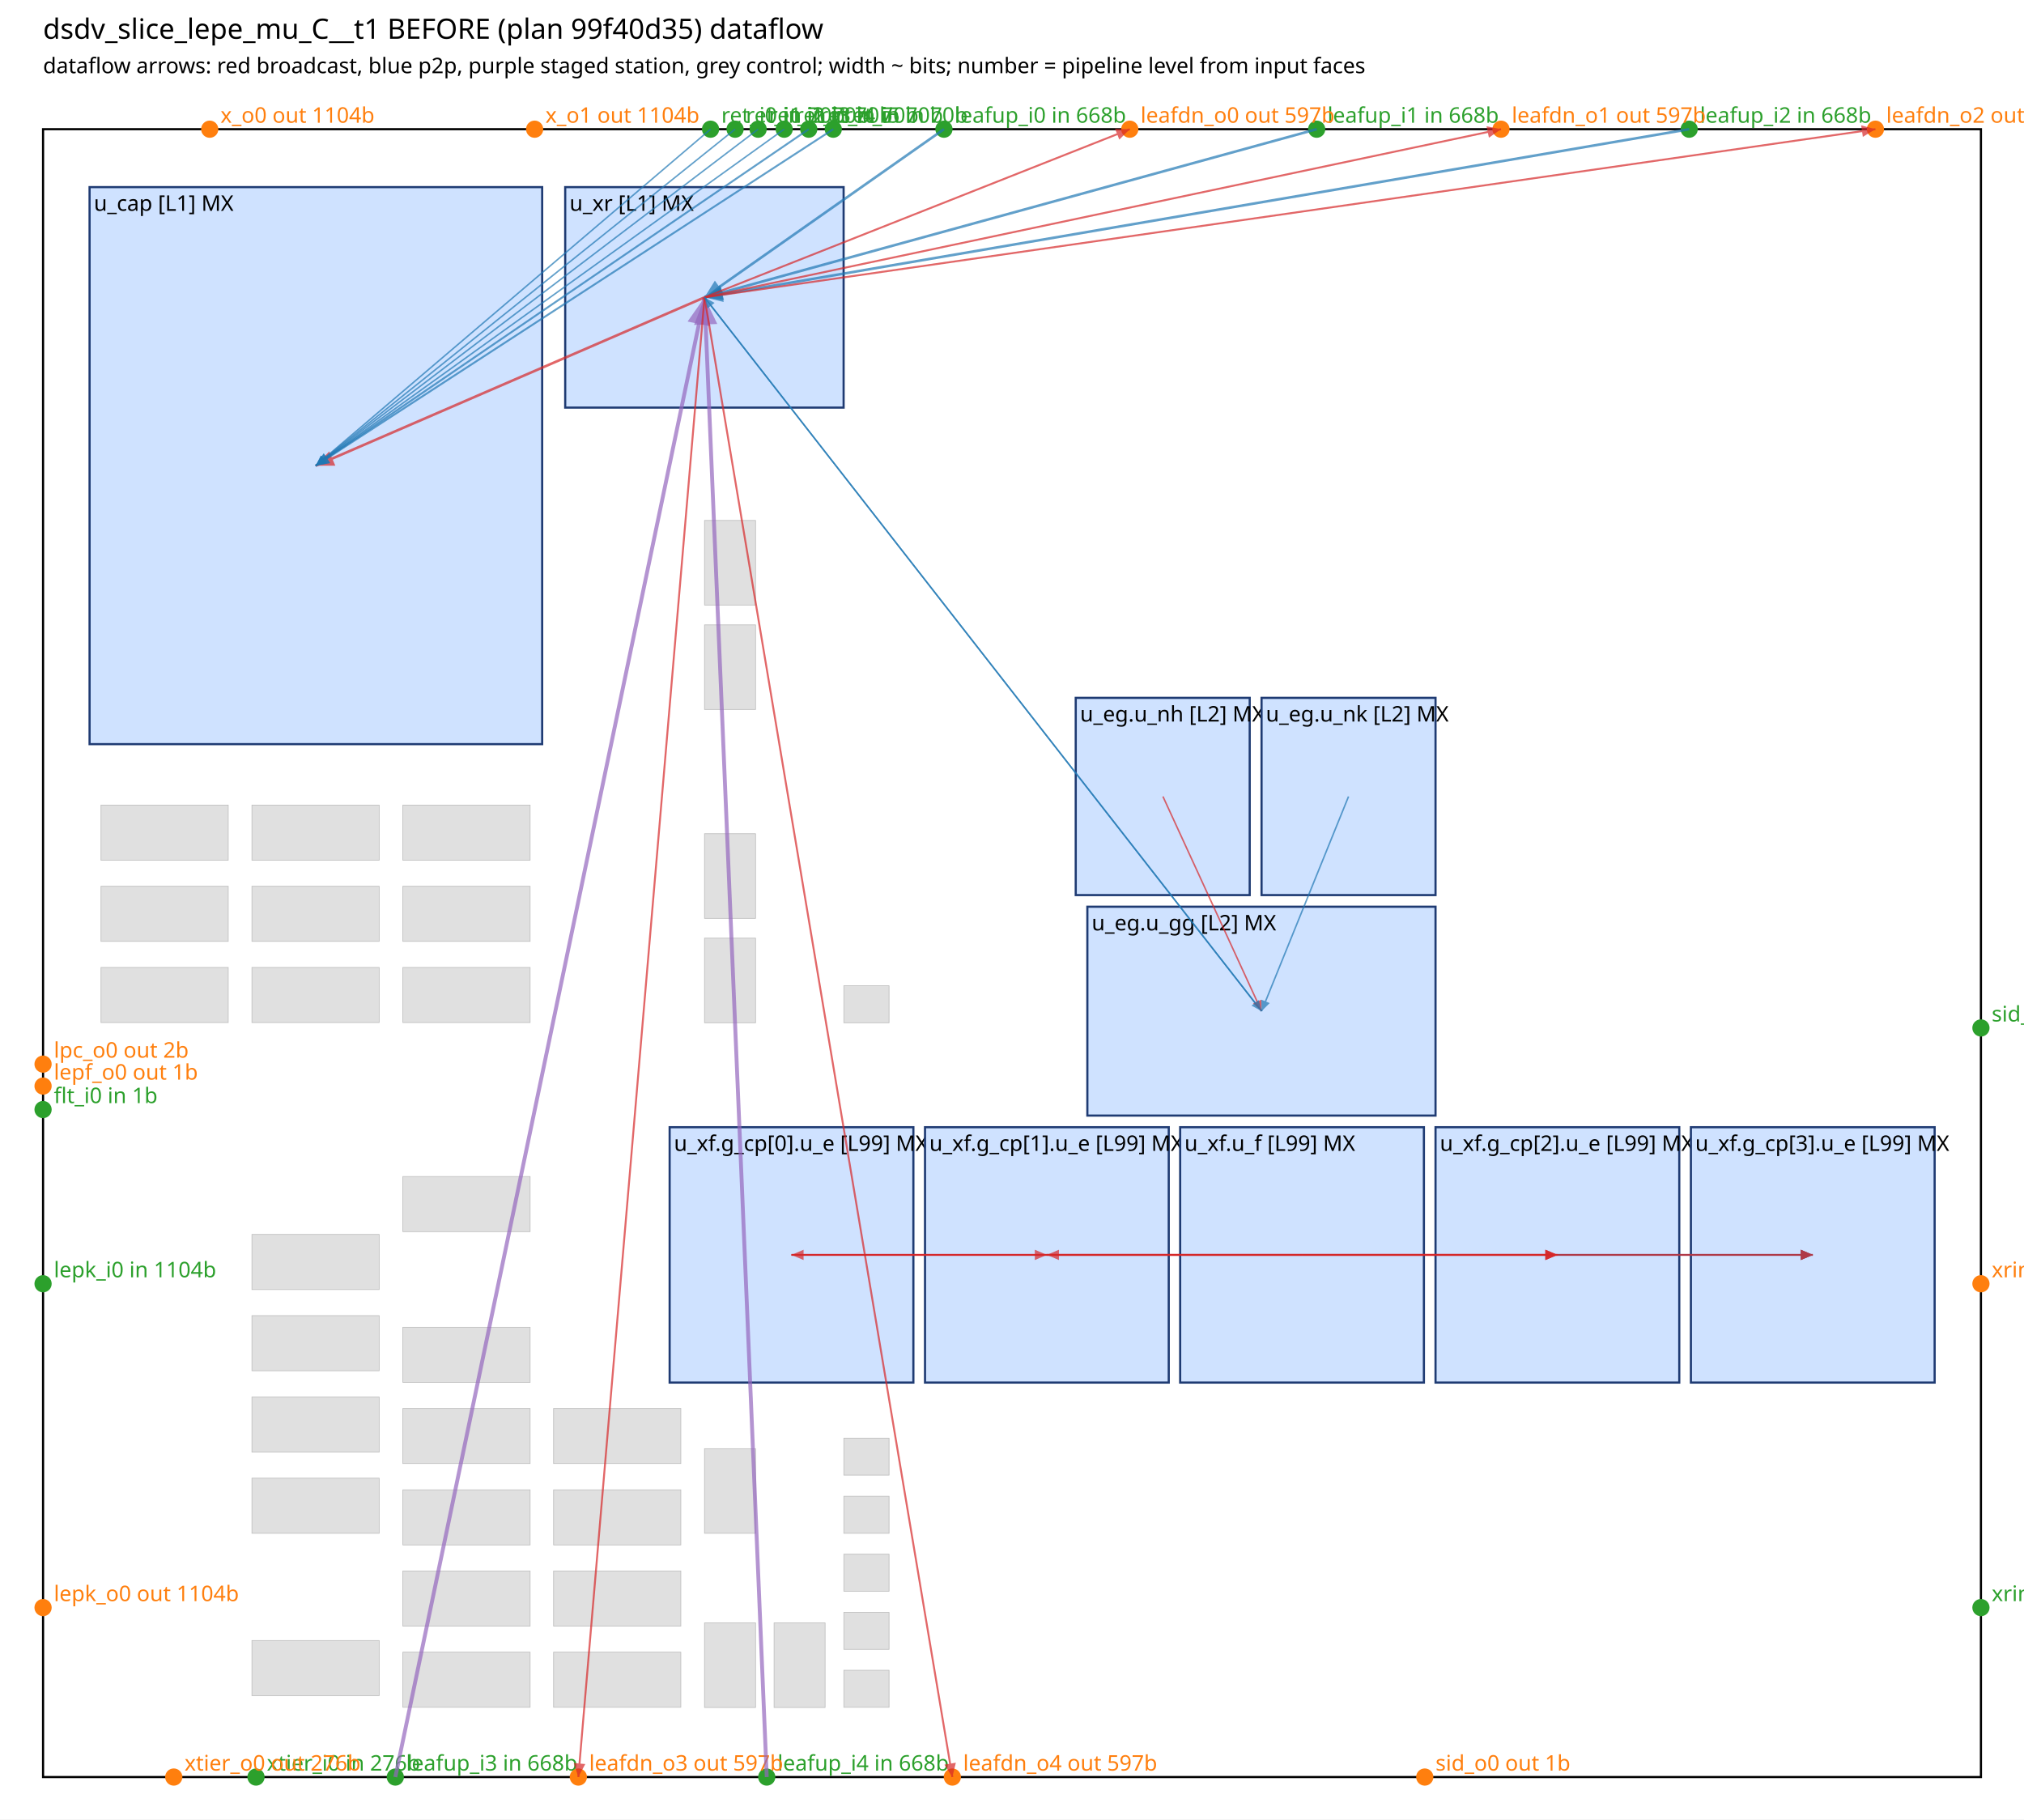
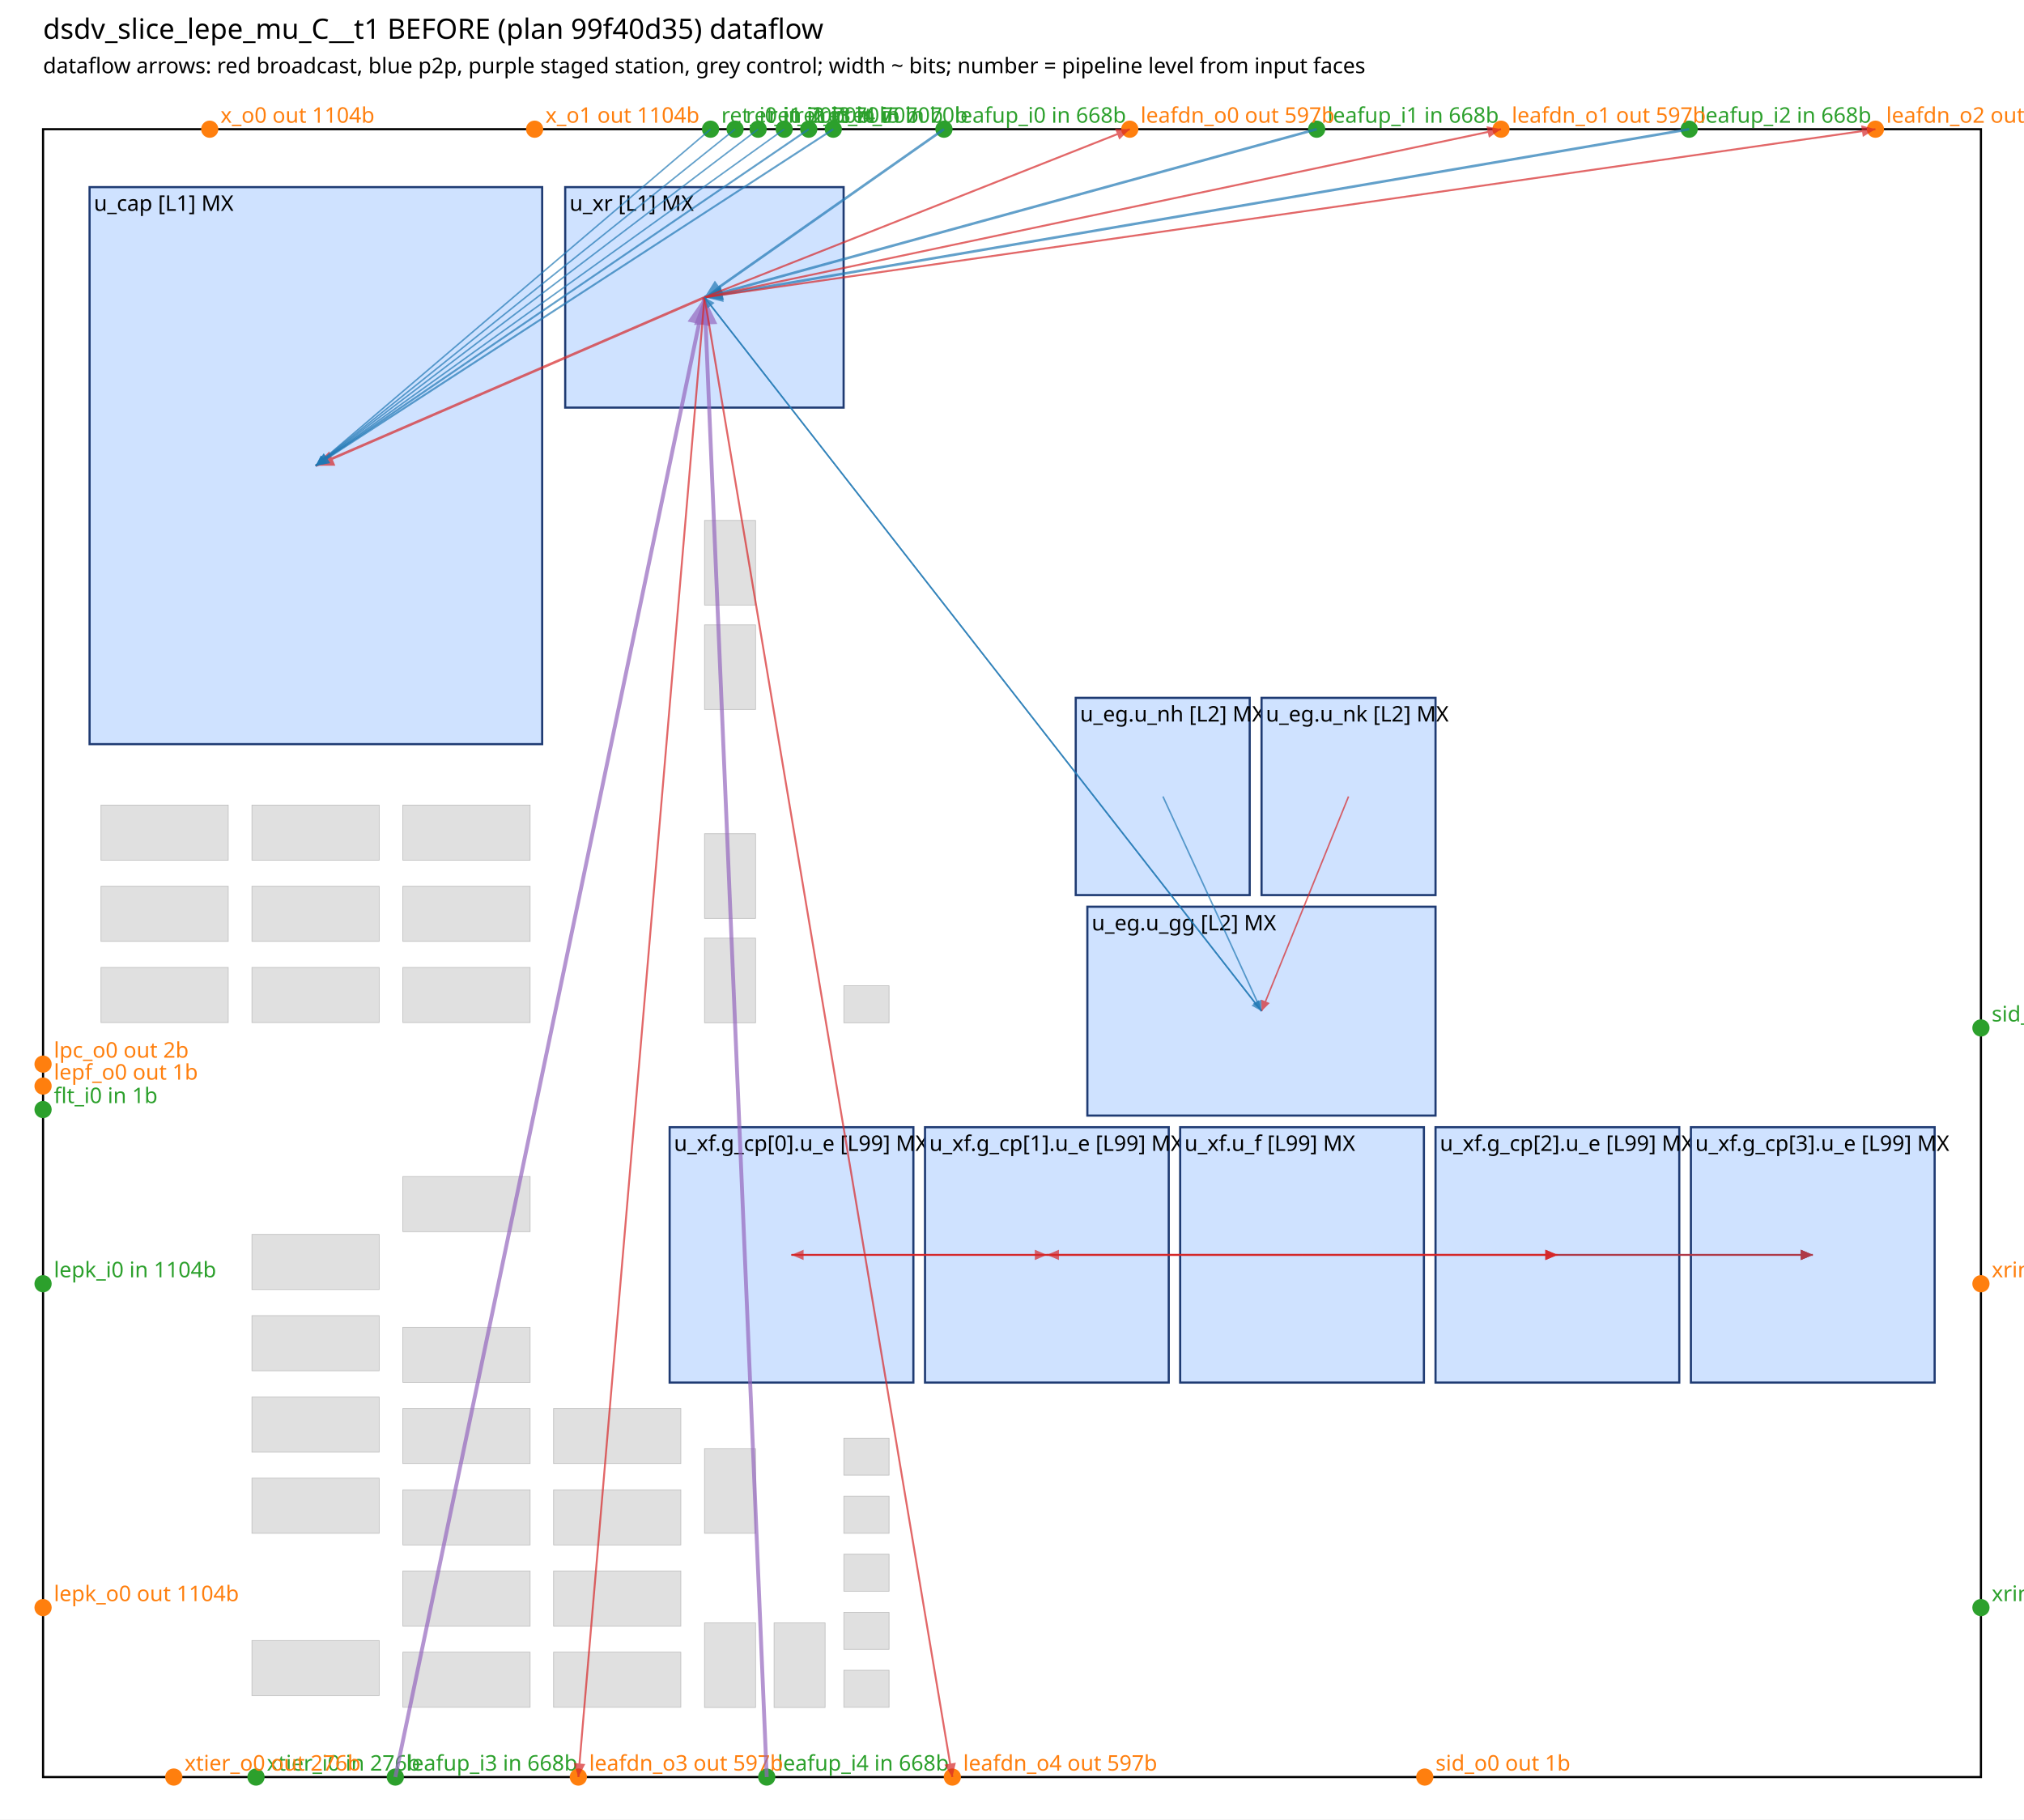
<svg xmlns="http://www.w3.org/2000/svg" width="940" height="845" font-family="sans-serif" font-size="10">
  <defs>
    <marker id="ar" markerWidth="8" markerHeight="8" refX="7" refY="3" orient="auto">
      <path d="M0,0 L7,3 L0,6 z" fill="context-stroke" />
    </marker>
  </defs>
  <rect width="100%" height="100%" fill="white" />
  <text x="20" y="18" font-size="13">dsdv_slice_lepe_mu_C__t1 BEFORE (plan 99f40d35) dataflow</text>
  <text x="20" y="34">dataflow arrows: red broadcast, blue p2p, purple staged station, grey control; width ~ bits; number = pipeline level from input faces</text>
  <rect x="20.0" y="60.0" width="900.0" height="765.3" fill="none" stroke="black" />
  <rect x="46.9" y="449.3" width="59.1" height="25.6" fill="#e0e0e0" stroke="#bbb" stroke-width="0.3" />
  <rect x="46.9" y="411.6" width="59.1" height="25.6" fill="#e0e0e0" stroke="#bbb" stroke-width="0.3" />
  <rect x="46.9" y="373.9" width="59.1" height="25.6" fill="#e0e0e0" stroke="#bbb" stroke-width="0.3" />
  <rect x="117.0" y="761.9" width="59.1" height="25.6" fill="#e0e0e0" stroke="#bbb" stroke-width="0.3" />
  <rect x="117.0" y="686.5" width="59.1" height="25.6" fill="#e0e0e0" stroke="#bbb" stroke-width="0.3" />
  <rect x="117.0" y="648.8" width="59.1" height="25.6" fill="#e0e0e0" stroke="#bbb" stroke-width="0.3" />
  <rect x="117.0" y="611.0" width="59.1" height="25.6" fill="#e0e0e0" stroke="#bbb" stroke-width="0.3" />
  <rect x="117.0" y="573.3" width="59.1" height="25.6" fill="#e0e0e0" stroke="#bbb" stroke-width="0.3" />
  <rect x="117.0" y="449.3" width="59.1" height="25.6" fill="#e0e0e0" stroke="#bbb" stroke-width="0.3" />
  <rect x="117.0" y="411.6" width="59.1" height="25.6" fill="#e0e0e0" stroke="#bbb" stroke-width="0.3" />
  <rect x="117.0" y="373.9" width="59.1" height="25.6" fill="#e0e0e0" stroke="#bbb" stroke-width="0.3" />
  <rect x="187.1" y="767.3" width="59.1" height="25.6" fill="#e0e0e0" stroke="#bbb" stroke-width="0.3" />
  <rect x="187.1" y="729.6" width="59.1" height="25.6" fill="#e0e0e0" stroke="#bbb" stroke-width="0.3" />
  <rect x="187.1" y="691.9" width="59.1" height="25.6" fill="#e0e0e0" stroke="#bbb" stroke-width="0.3" />
  <rect x="187.1" y="654.1" width="59.1" height="25.6" fill="#e0e0e0" stroke="#bbb" stroke-width="0.3" />
  <rect x="187.1" y="616.4" width="59.1" height="25.6" fill="#e0e0e0" stroke="#bbb" stroke-width="0.3" />
  <rect x="187.1" y="546.4" width="59.1" height="25.6" fill="#e0e0e0" stroke="#bbb" stroke-width="0.3" />
  <rect x="187.1" y="449.3" width="59.1" height="25.6" fill="#e0e0e0" stroke="#bbb" stroke-width="0.3" />
  <rect x="187.1" y="411.6" width="59.1" height="25.6" fill="#e0e0e0" stroke="#bbb" stroke-width="0.3" />
  <rect x="187.1" y="373.9" width="59.1" height="25.6" fill="#e0e0e0" stroke="#bbb" stroke-width="0.3" />
  <rect x="257.1" y="767.3" width="59.1" height="25.6" fill="#e0e0e0" stroke="#bbb" stroke-width="0.3" />
  <rect x="257.1" y="729.6" width="59.1" height="25.6" fill="#e0e0e0" stroke="#bbb" stroke-width="0.3" />
  <rect x="257.1" y="691.9" width="59.1" height="25.6" fill="#e0e0e0" stroke="#bbb" stroke-width="0.3" />
  <rect x="257.1" y="654.1" width="59.1" height="25.6" fill="#e0e0e0" stroke="#bbb" stroke-width="0.3" />
  <rect x="327.2" y="753.7" width="23.7" height="39.3" fill="#e0e0e0" stroke="#bbb" stroke-width="0.3" />
  <rect x="327.2" y="672.8" width="23.7" height="39.3" fill="#e0e0e0" stroke="#bbb" stroke-width="0.3" />
  <rect x="327.2" y="435.7" width="23.7" height="39.3" fill="#e0e0e0" stroke="#bbb" stroke-width="0.3" />
  <rect x="327.2" y="387.2" width="23.7" height="39.3" fill="#e0e0e0" stroke="#bbb" stroke-width="0.3" />
  <rect x="327.2" y="290.2" width="23.7" height="39.3" fill="#e0e0e0" stroke="#bbb" stroke-width="0.3" />
  <rect x="327.2" y="241.7" width="23.7" height="39.3" fill="#e0e0e0" stroke="#bbb" stroke-width="0.3" />
  <rect x="359.5" y="753.7" width="23.7" height="39.3" fill="#e0e0e0" stroke="#bbb" stroke-width="0.3" />
  <rect x="391.9" y="775.7" width="21.0" height="17.2" fill="#e0e0e0" stroke="#bbb" stroke-width="0.3" />
  <rect x="391.9" y="748.8" width="21.0" height="17.2" fill="#e0e0e0" stroke="#bbb" stroke-width="0.3" />
  <rect x="391.9" y="721.8" width="21.0" height="17.2" fill="#e0e0e0" stroke="#bbb" stroke-width="0.3" />
  <rect x="391.9" y="694.9" width="21.0" height="17.2" fill="#e0e0e0" stroke="#bbb" stroke-width="0.3" />
  <rect x="391.9" y="667.9" width="21.0" height="17.2" fill="#e0e0e0" stroke="#bbb" stroke-width="0.3" />
  <rect x="391.9" y="457.8" width="21.0" height="17.2" fill="#e0e0e0" stroke="#bbb" stroke-width="0.3" />
  <circle cx="920.0" cy="746.6" r="4" fill="#2ca02c" />
  <text x="925.0" y="743.6" fill="#2ca02c">xring_i0 in 1104b</text>
  <circle cx="920.0" cy="477.4" r="4" fill="#2ca02c" />
  <text x="925.0" y="474.4" fill="#2ca02c">sid_i0 in 1b</text>
  <circle cx="330.0" cy="60.0" r="4" fill="#2ca02c" />
  <text x="335.0" y="57.0" fill="#2ca02c">ret_i0 in 70b</text>
  <circle cx="341.4" cy="60.0" r="4" fill="#2ca02c" />
  <text x="346.4" y="57.0" fill="#2ca02c">ret_i1 in 70b</text>
  <circle cx="352.1" cy="60.0" r="4" fill="#2ca02c" />
  <text x="357.1" y="57.0" fill="#2ca02c">ret_i2 in 70b</text>
  <circle cx="364.2" cy="60.0" r="4" fill="#2ca02c" />
  <text x="369.2" y="57.0" fill="#2ca02c">ret_i3 in 70b</text>
  <circle cx="375.6" cy="60.0" r="4" fill="#2ca02c" />
  <text x="380.6" y="57.0" fill="#2ca02c">ret_i4 in 70b</text>
  <circle cx="387.0" cy="60.0" r="4" fill="#2ca02c" />
  <text x="392.0" y="57.0" fill="#2ca02c">ret_i5 in 70b</text>
  <circle cx="438.4" cy="60.0" r="4" fill="#2ca02c" />
  <text x="443.4" y="57.0" fill="#2ca02c">leafup_i0 in 668b</text>
  <circle cx="611.5" cy="60.0" r="4" fill="#2ca02c" />
  <text x="616.5" y="57.0" fill="#2ca02c">leafup_i1 in 668b</text>
  <circle cx="784.5" cy="60.0" r="4" fill="#2ca02c" />
  <text x="789.5" y="57.0" fill="#2ca02c">leafup_i2 in 668b</text>
  <circle cx="118.9" cy="825.3" r="4" fill="#2ca02c" />
  <text x="123.9" y="822.3" fill="#2ca02c">xtier_i0 in 276b</text>
  <circle cx="183.6" cy="825.3" r="4" fill="#2ca02c" />
  <text x="188.6" y="822.3" fill="#2ca02c">leafup_i3 in 668b</text>
  <circle cx="356.1" cy="825.3" r="4" fill="#2ca02c" />
  <text x="361.1" y="822.3" fill="#2ca02c">leafup_i4 in 668b</text>
  <circle cx="20.0" cy="596.2" r="4" fill="#2ca02c" />
  <text x="25.0" y="593.2" fill="#2ca02c">lepk_i0 in 1104b</text>
  <circle cx="20.0" cy="515.3" r="4" fill="#2ca02c" />
  <text x="25.0" y="512.3" fill="#2ca02c">flt_i0 in 1b</text>
  <circle cx="920.0" cy="596.2" r="4" fill="#ff7f0e" />
  <text x="925.0" y="593.2" fill="#ff7f0e">xring_o0 out 1104b</text>
  <circle cx="97.4" cy="60.0" r="4" fill="#ff7f0e" />
  <text x="102.4" y="57.0" fill="#ff7f0e">x_o0 out 1104b</text>
  <circle cx="248.3" cy="60.0" r="4" fill="#ff7f0e" />
  <text x="253.3" y="57.0" fill="#ff7f0e">x_o1 out 1104b</text>
  <circle cx="524.7" cy="60.0" r="4" fill="#ff7f0e" />
  <text x="529.7" y="57.0" fill="#ff7f0e">leafdn_o0 out 597b</text>
  <circle cx="697.1" cy="60.0" r="4" fill="#ff7f0e" />
  <text x="702.1" y="57.0" fill="#ff7f0e">leafdn_o1 out 597b</text>
  <circle cx="871.0" cy="60.0" r="4" fill="#ff7f0e" />
  <text x="876.0" y="57.0" fill="#ff7f0e">leafdn_o2 out 597b</text>
  <circle cx="80.7" cy="825.3" r="4" fill="#ff7f0e" />
  <text x="85.7" y="822.3" fill="#ff7f0e">xtier_o0 out 276b</text>
  <circle cx="268.6" cy="825.3" r="4" fill="#ff7f0e" />
  <text x="273.6" y="822.3" fill="#ff7f0e">leafdn_o3 out 597b</text>
  <circle cx="442.3" cy="825.3" r="4" fill="#ff7f0e" />
  <text x="447.3" y="822.3" fill="#ff7f0e">leafdn_o4 out 597b</text>
  <circle cx="661.7" cy="825.3" r="4" fill="#ff7f0e" />
  <text x="666.7" y="822.3" fill="#ff7f0e">sid_o0 out 1b</text>
  <circle cx="20.0" cy="746.6" r="4" fill="#ff7f0e" />
  <text x="25.0" y="743.6" fill="#ff7f0e">lepk_o0 out 1104b</text>
  <circle cx="20.0" cy="504.4" r="4" fill="#ff7f0e" />
  <text x="25.0" y="501.4" fill="#ff7f0e">lepf_o0 out 1b</text>
  <circle cx="20.0" cy="494.2" r="4" fill="#ff7f0e" />
  <text x="25.0" y="491.2" fill="#ff7f0e">lpc_o0 out 2b</text>
  <rect x="41.6" y="86.9" width="210.2" height="258.7" fill="#cfe2ff" stroke="#1f3b73" />
  <text x="43.6" y="97.9">u_cap [L1] MX</text>
  <rect x="262.5" y="86.9" width="129.3" height="102.4" fill="#cfe2ff" stroke="#1f3b73" />
  <text x="264.5" y="97.9">u_xr [L1] MX</text>
  <rect x="499.6" y="324.1" width="80.8" height="91.6" fill="#cfe2ff" stroke="#1f3b73" />
  <text x="501.6" y="335.1">u_eg.u_nh [L2] MX</text>
  <rect x="585.9" y="324.1" width="80.8" height="91.6" fill="#cfe2ff" stroke="#1f3b73" />
  <text x="587.9" y="335.1">u_eg.u_nk [L2] MX</text>
  <rect x="505.0" y="421.1" width="161.7" height="97.0" fill="#cfe2ff" stroke="#1f3b73" />
  <text x="507.0" y="432.1">u_eg.u_gg [L2] MX</text>
  <rect x="311.0" y="523.5" width="113.2" height="118.6" fill="#cfe2ff" stroke="#1f3b73" />
  <text x="313.0" y="534.5">u_xf.g_cp[0].u_e [L99] MX</text>
  <rect x="429.6" y="523.5" width="113.2" height="118.6" fill="#cfe2ff" stroke="#1f3b73" />
  <text x="431.6" y="534.5">u_xf.g_cp[1].u_e [L99] MX</text>
  <rect x="548.1" y="523.5" width="113.2" height="118.6" fill="#cfe2ff" stroke="#1f3b73" />
  <text x="550.1" y="534.5">u_xf.u_f [L99] MX</text>
  <rect x="666.7" y="523.5" width="113.2" height="118.6" fill="#cfe2ff" stroke="#1f3b73" />
  <text x="668.7" y="534.5">u_xf.g_cp[2].u_e [L99] MX</text>
  <rect x="785.3" y="523.5" width="113.2" height="118.6" fill="#cfe2ff" stroke="#1f3b73" />
  <text x="787.3" y="534.5">u_xf.g_cp[3].u_e [L99] MX</text>
  <line x1="183.6" y1="825.3" x2="327.2" y2="138.1" stroke="#9467bd" stroke-width="1.8" opacity="0.7" marker-end="url(#ar)" />
  <line x1="356.1" y1="825.3" x2="327.2" y2="138.1" stroke="#9467bd" stroke-width="1.8" opacity="0.7" marker-end="url(#ar)" />
  <line x1="438.4" y1="60.0" x2="327.2" y2="138.1" stroke="#1f77b4" stroke-width="1.2" opacity="0.7" marker-end="url(#ar)" />
  <line x1="611.5" y1="60.0" x2="327.2" y2="138.1" stroke="#1f77b4" stroke-width="1.2" opacity="0.7" marker-end="url(#ar)" />
  <line x1="784.5" y1="60.0" x2="327.2" y2="138.1" stroke="#1f77b4" stroke-width="1.2" opacity="0.7" marker-end="url(#ar)" />
  <line x1="327.2" y1="138.1" x2="146.6" y2="216.3" stroke="#d62728" stroke-width="1.2" opacity="0.7" marker-end="url(#ar)" />
  <line x1="327.2" y1="138.1" x2="524.7" y2="60.0" stroke="#d62728" stroke-width="0.9" opacity="0.7" marker-end="url(#ar)" />
  <line x1="327.2" y1="138.1" x2="697.1" y2="60.0" stroke="#d62728" stroke-width="0.9" opacity="0.7" marker-end="url(#ar)" />
  <line x1="327.2" y1="138.1" x2="871.0" y2="60.0" stroke="#d62728" stroke-width="0.9" opacity="0.7" marker-end="url(#ar)" />
  <line x1="327.2" y1="138.1" x2="268.6" y2="825.3" stroke="#d62728" stroke-width="0.9" opacity="0.7" marker-end="url(#ar)" />
  <line x1="327.2" y1="138.1" x2="442.3" y2="825.3" stroke="#d62728" stroke-width="0.9" opacity="0.7" marker-end="url(#ar)" />
  <line x1="375.6" y1="60.0" x2="146.6" y2="216.3" stroke="#1f77b4" stroke-width="0.9" opacity="0.7" marker-end="url(#ar)" />
  <line x1="387.0" y1="60.0" x2="146.6" y2="216.3" stroke="#1f77b4" stroke-width="0.9" opacity="0.7" marker-end="url(#ar)" />
  <line x1="367.6" y1="582.8" x2="841.9" y2="582.8" stroke="#d62728" stroke-width="0.8" opacity="0.7" marker-end="url(#ar)" />
  <line x1="486.2" y1="582.8" x2="841.9" y2="582.8" stroke="#d62728" stroke-width="0.8" opacity="0.7" marker-end="url(#ar)" />
  <line x1="723.3" y1="582.8" x2="841.9" y2="582.8" stroke="#1f77b4" stroke-width="0.8" opacity="0.7" marker-end="url(#ar)" />
  <line x1="367.6" y1="582.8" x2="723.3" y2="582.8" stroke="#d62728" stroke-width="0.8" opacity="0.7" marker-end="url(#ar)" />
  <line x1="486.2" y1="582.8" x2="723.3" y2="582.8" stroke="#d62728" stroke-width="0.8" opacity="0.7" marker-end="url(#ar)" />
  <line x1="367.6" y1="582.8" x2="486.2" y2="582.8" stroke="#d62728" stroke-width="0.8" opacity="0.7" marker-end="url(#ar)" />
  <line x1="604.7" y1="582.8" x2="841.9" y2="582.8" stroke="#d62728" stroke-width="0.8" opacity="0.7" marker-end="url(#ar)" />
  <line x1="604.7" y1="582.8" x2="723.3" y2="582.8" stroke="#d62728" stroke-width="0.8" opacity="0.7" marker-end="url(#ar)" />
  <line x1="604.7" y1="582.8" x2="486.2" y2="582.8" stroke="#d62728" stroke-width="0.8" opacity="0.7" marker-end="url(#ar)" />
  <line x1="604.7" y1="582.8" x2="367.6" y2="582.8" stroke="#d62728" stroke-width="0.8" opacity="0.7" marker-end="url(#ar)" />
  <line x1="330.0" y1="60.0" x2="146.6" y2="216.3" stroke="#1f77b4" stroke-width="0.7" opacity="0.7" marker-end="url(#ar)" />
  <line x1="341.4" y1="60.0" x2="146.6" y2="216.3" stroke="#1f77b4" stroke-width="0.7" opacity="0.7" marker-end="url(#ar)" />
  <line x1="352.1" y1="60.0" x2="146.6" y2="216.3" stroke="#1f77b4" stroke-width="0.7" opacity="0.7" marker-end="url(#ar)" />
  <line x1="364.2" y1="60.0" x2="146.6" y2="216.3" stroke="#1f77b4" stroke-width="0.7" opacity="0.7" marker-end="url(#ar)" />
  <line x1="585.9" y1="469.6" x2="327.2" y2="138.1" stroke="#1f77b4" stroke-width="0.7" opacity="0.7" marker-end="url(#ar)" />
-   <line x1="540.1" y1="369.9" x2="585.9" y2="469.6" stroke="#d62728" stroke-width="0.7" opacity="0.7" marker-end="url(#ar)" />
-   <line x1="626.3" y1="369.9" x2="585.9" y2="469.6" stroke="#1f77b4" stroke-width="0.7" opacity="0.7" marker-end="url(#ar)" />
+   <line x1="540.1" y1="369.9" x2="585.9" y2="469.6" stroke="#1f77b4" stroke-width="0.7" opacity="0.7" marker-end="url(#ar)" />
+   <line x1="626.3" y1="369.9" x2="585.9" y2="469.6" stroke="#d62728" stroke-width="0.7" opacity="0.7" marker-end="url(#ar)" />
  <line x1="327.2" y1="138.1" x2="585.9" y2="469.6" stroke="#1f77b4" stroke-width="0.7" opacity="0.7" marker-end="url(#ar)" />
</svg>
